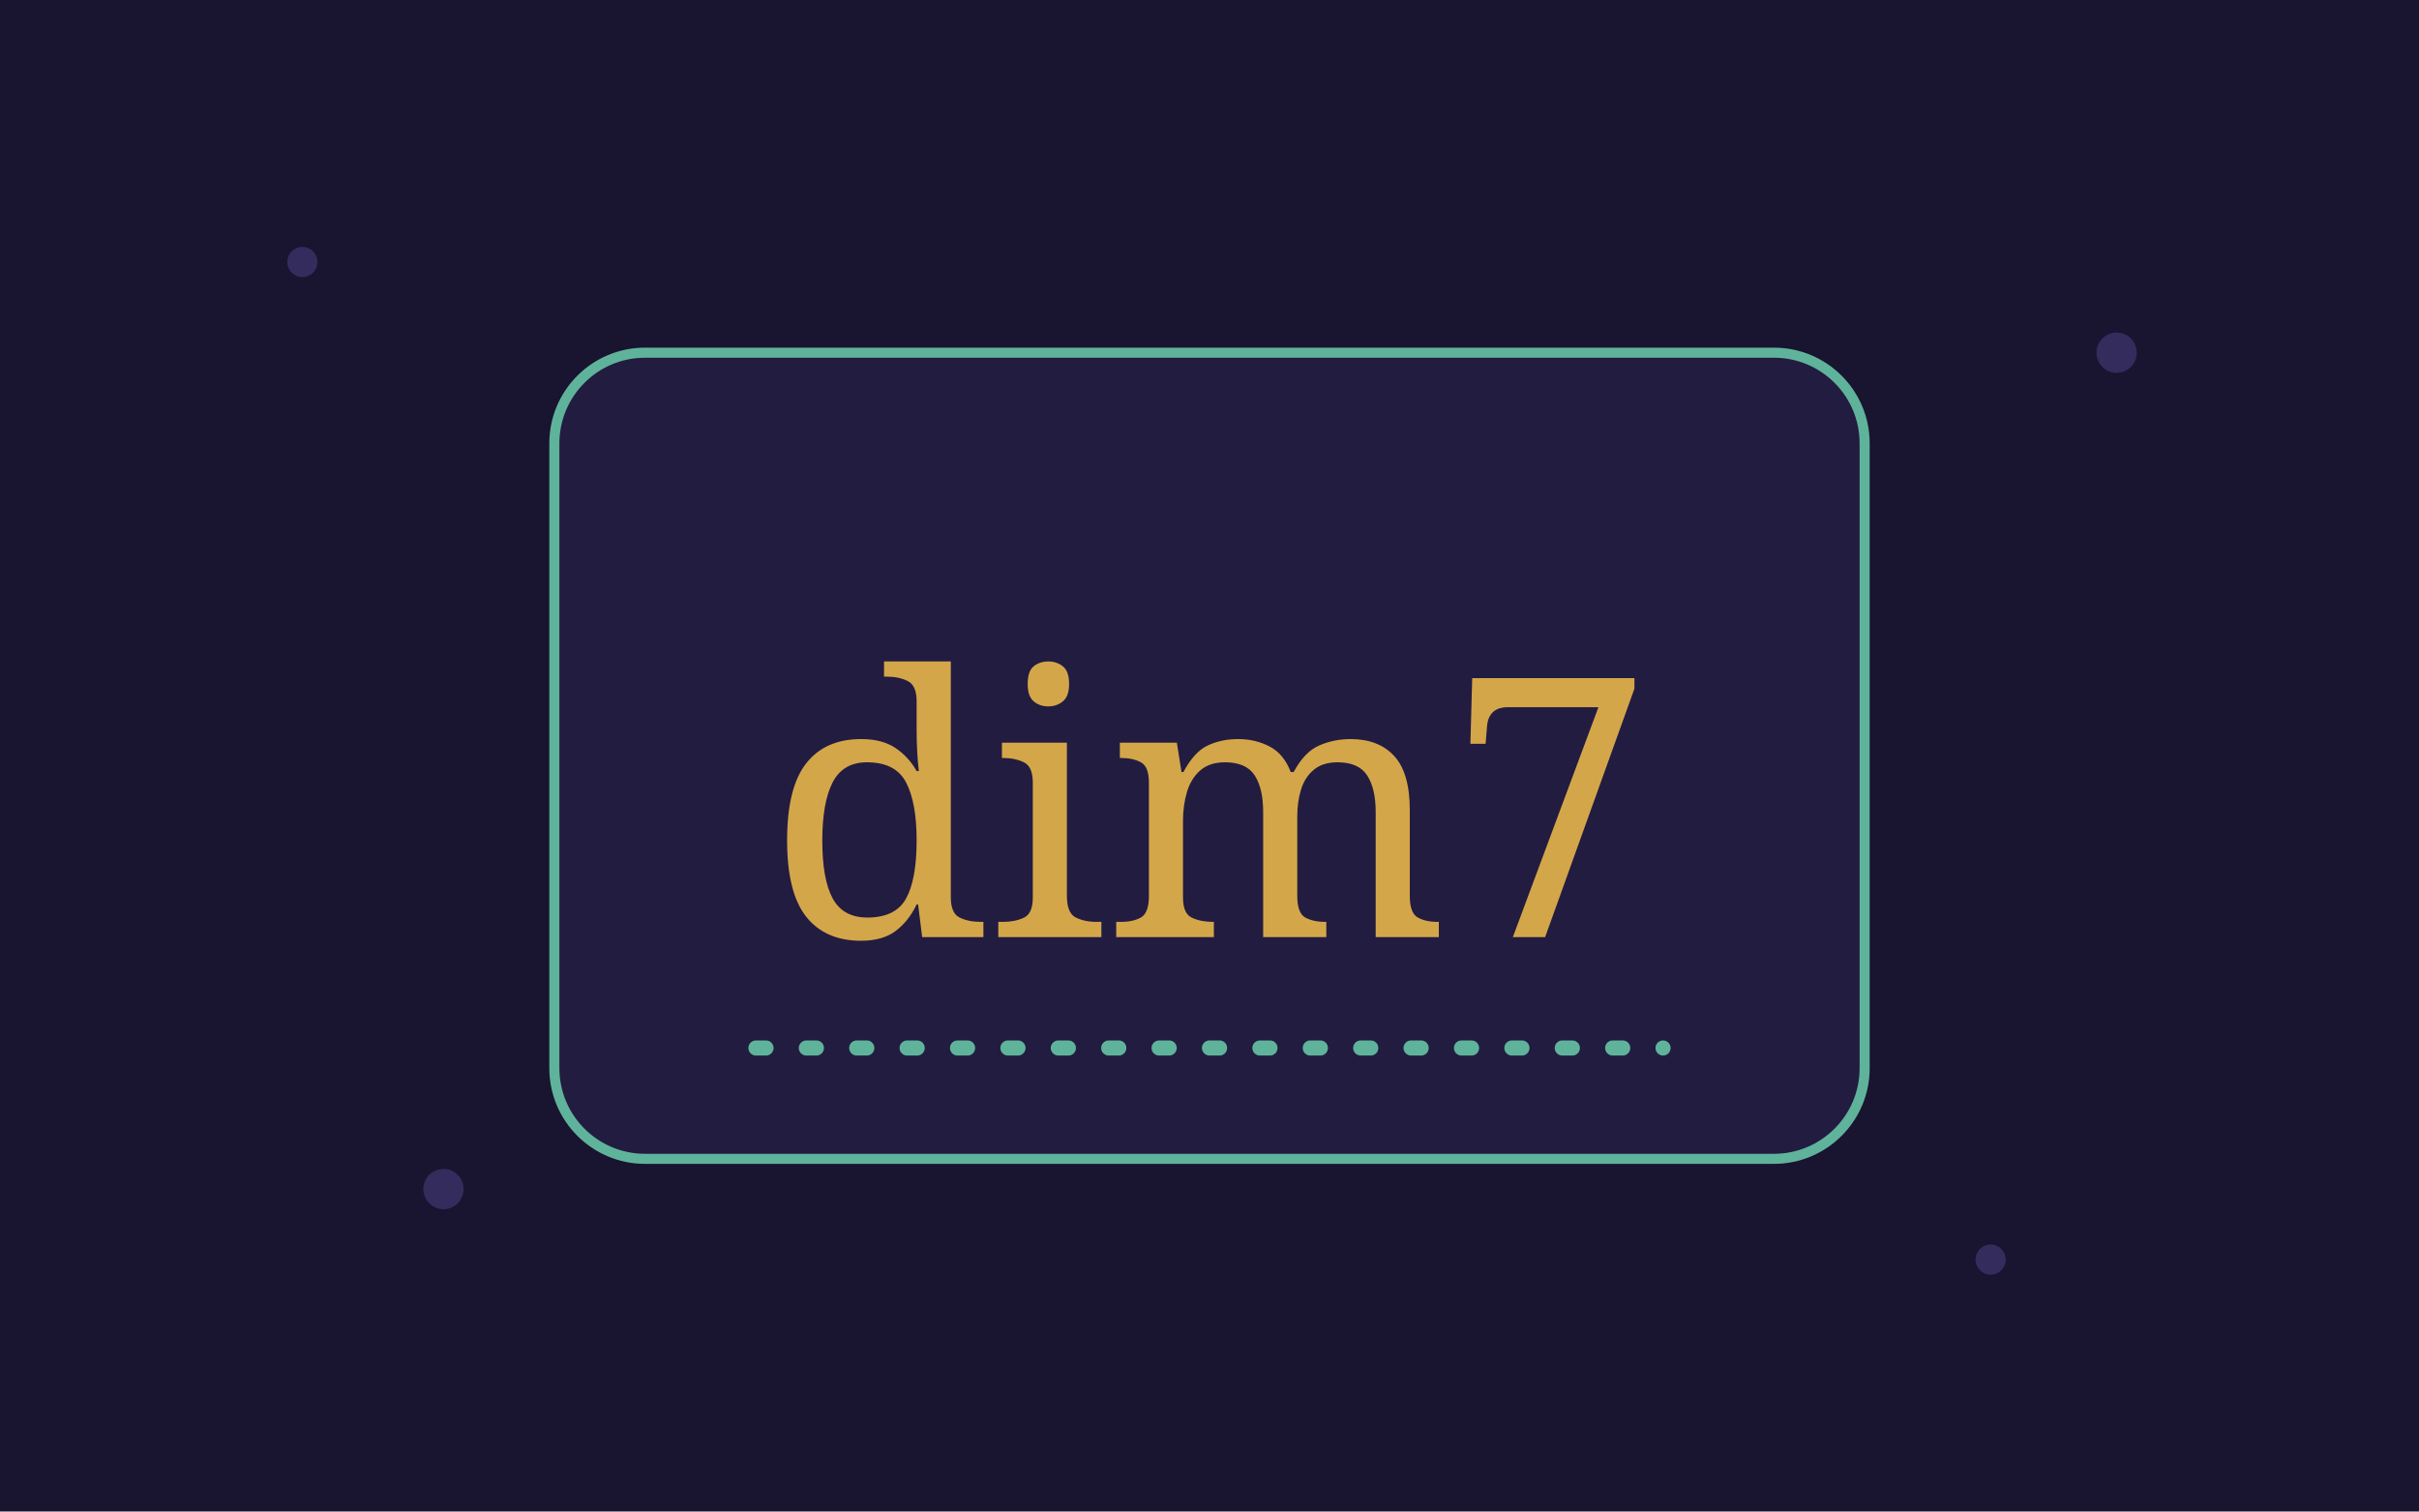
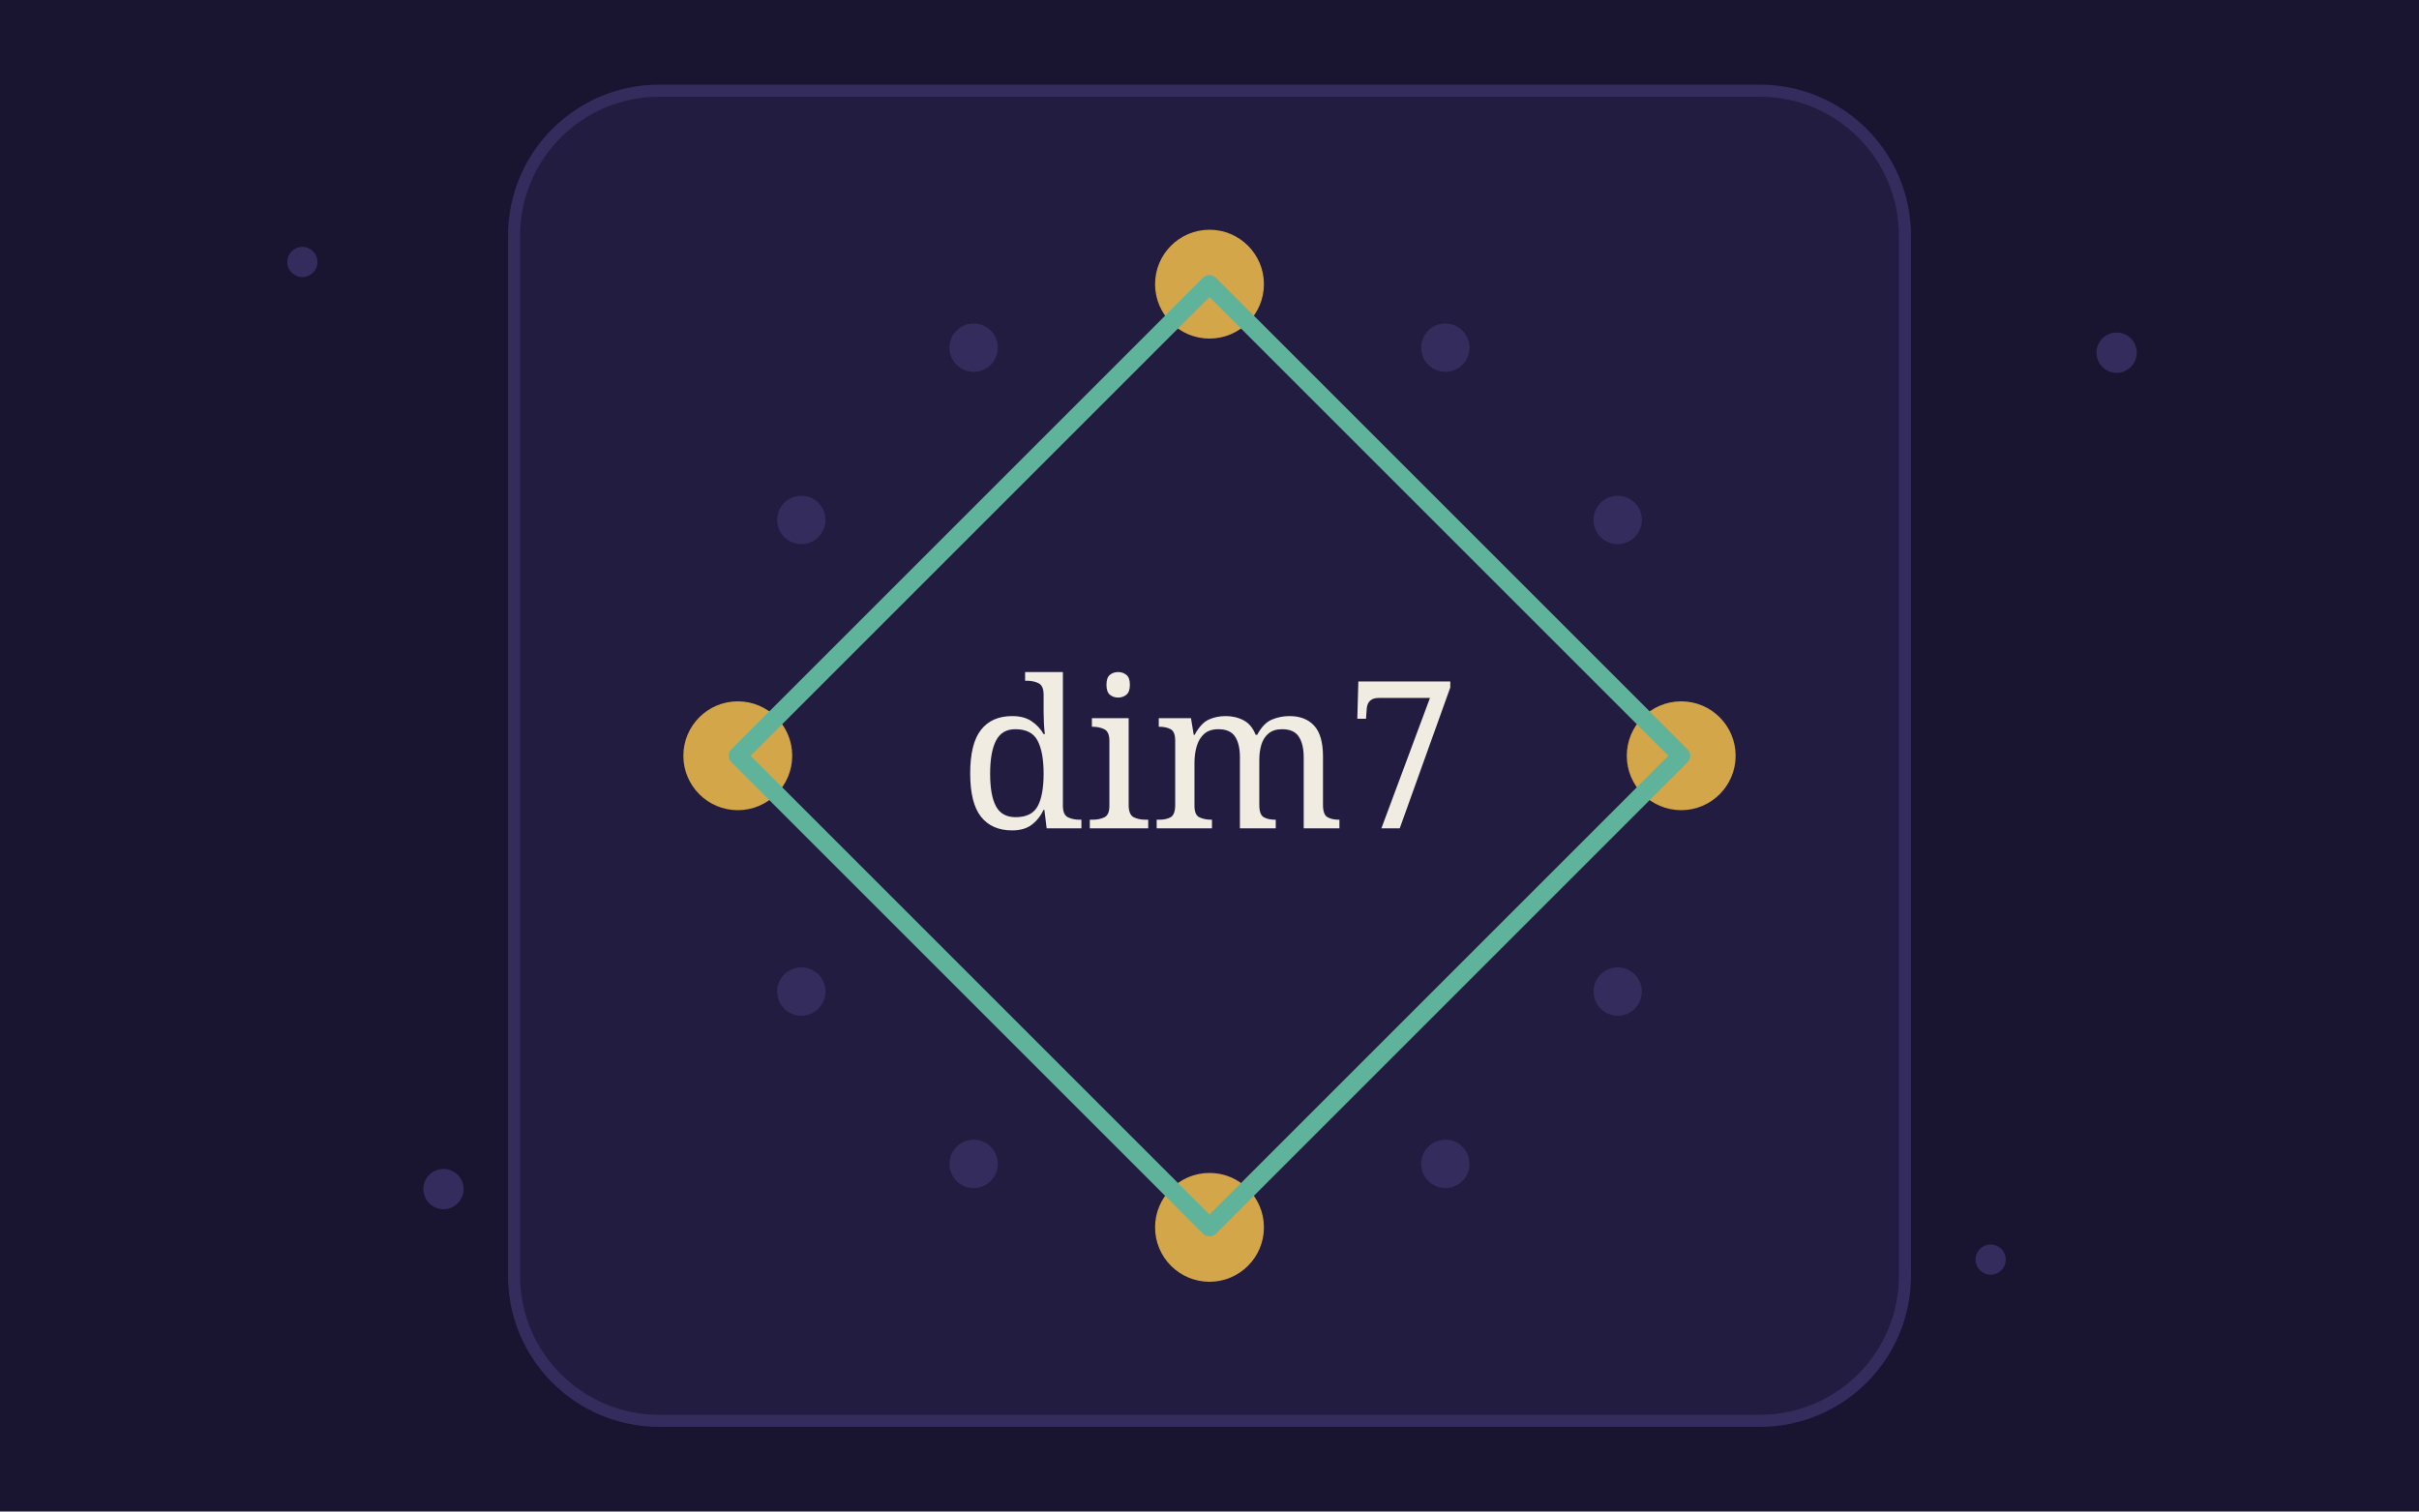
<svg xmlns="http://www.w3.org/2000/svg" viewBox="0 0 480 300" role="img" aria-label="Acordes de paso">
  <rect width="480" height="300" fill="#191430" />
  <circle cx="60" cy="52" r="3" fill="#342c5c" />
  <circle cx="420" cy="70" r="4" fill="#342c5c" />
  <circle cx="395" cy="250" r="3" fill="#342c5c" />
  <circle cx="88" cy="236" r="4" fill="#342c5c" />
-   <rect x="110" y="70" width="260" height="160" rx="18" fill="#221c40" stroke="#5fb39b" stroke-width="2" />
-   <text x="240" y="186" text-anchor="middle" font-family="Marcellus, Georgia, serif" font-size="72" fill="#d4a64a">dim7</text>
-   <path d="M150 208 H330" stroke="#5fb39b" stroke-width="3" stroke-dasharray="2 8" stroke-linecap="round" />
+   <g transform="translate(240 150) scale(1.2) translate(-240 -150)">
+     <rect x="125" y="40" width="230" height="220" rx="24" fill="#221c40" stroke="#342c5c" stroke-width="2" />
+     <circle cx="240.0" cy="72.0" r="9" fill="#d4a64a" />
+     <circle cx="279.0" cy="82.5" r="4" fill="#342c5c" />
+     <circle cx="307.5" cy="111.0" r="4" fill="#342c5c" />
+     <circle cx="318.0" cy="150.0" r="9" fill="#d4a64a" />
+     <circle cx="307.5" cy="189.0" r="4" fill="#342c5c" />
+     <circle cx="279.0" cy="217.5" r="4" fill="#342c5c" />
+     <circle cx="240.0" cy="228.0" r="9" fill="#d4a64a" />
+     <circle cx="201.0" cy="217.5" r="4" fill="#342c5c" />
+     <circle cx="172.5" cy="189.0" r="4" fill="#342c5c" />
+     <circle cx="162.0" cy="150.0" r="9" fill="#d4a64a" />
+     <circle cx="172.5" cy="111.0" r="4" fill="#342c5c" />
+     <circle cx="201.0" cy="82.5" r="4" fill="#342c5c" />
+     <polygon points="240.0,72.0 318.0,150.0 240.0,228.0 162.0,150.0" fill="none" stroke="#5fb39b" stroke-width="3" stroke-linejoin="round" />
+     <text x="240" y="162" text-anchor="middle" font-family="Marcellus, Georgia, serif" font-size="34" fill="#f1ece2">dim7</text>
+   </g>
</svg>
